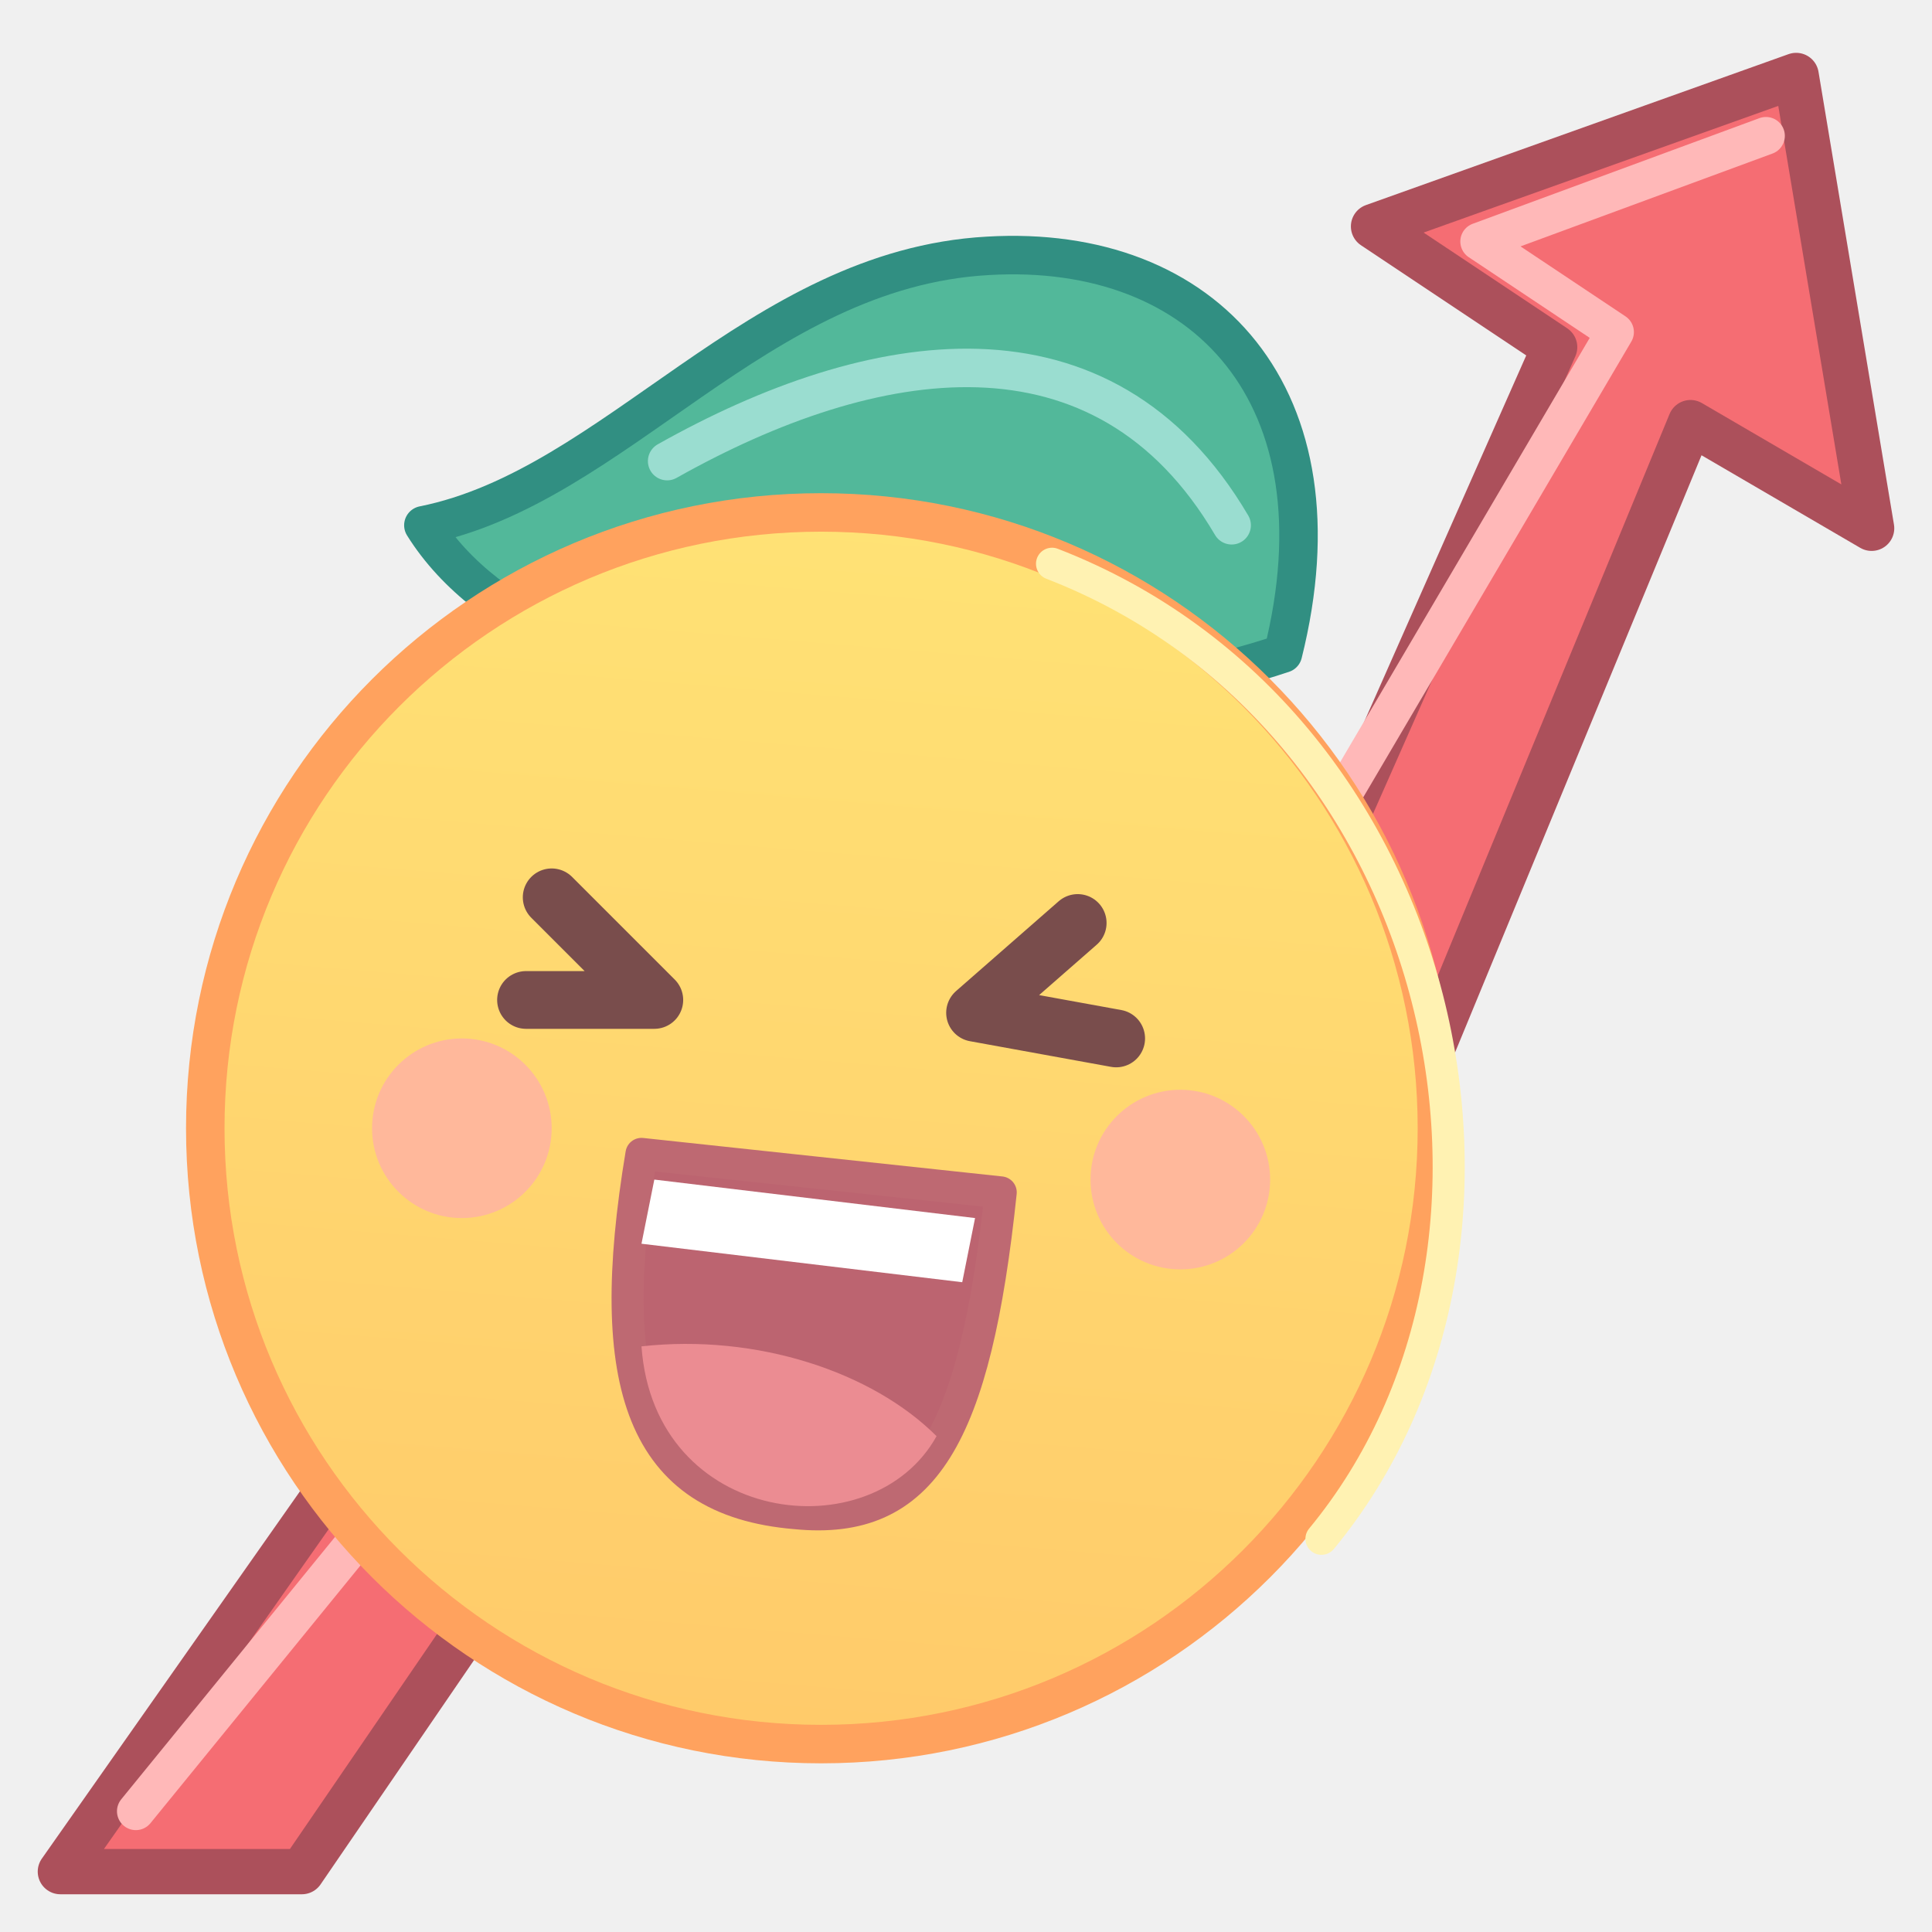
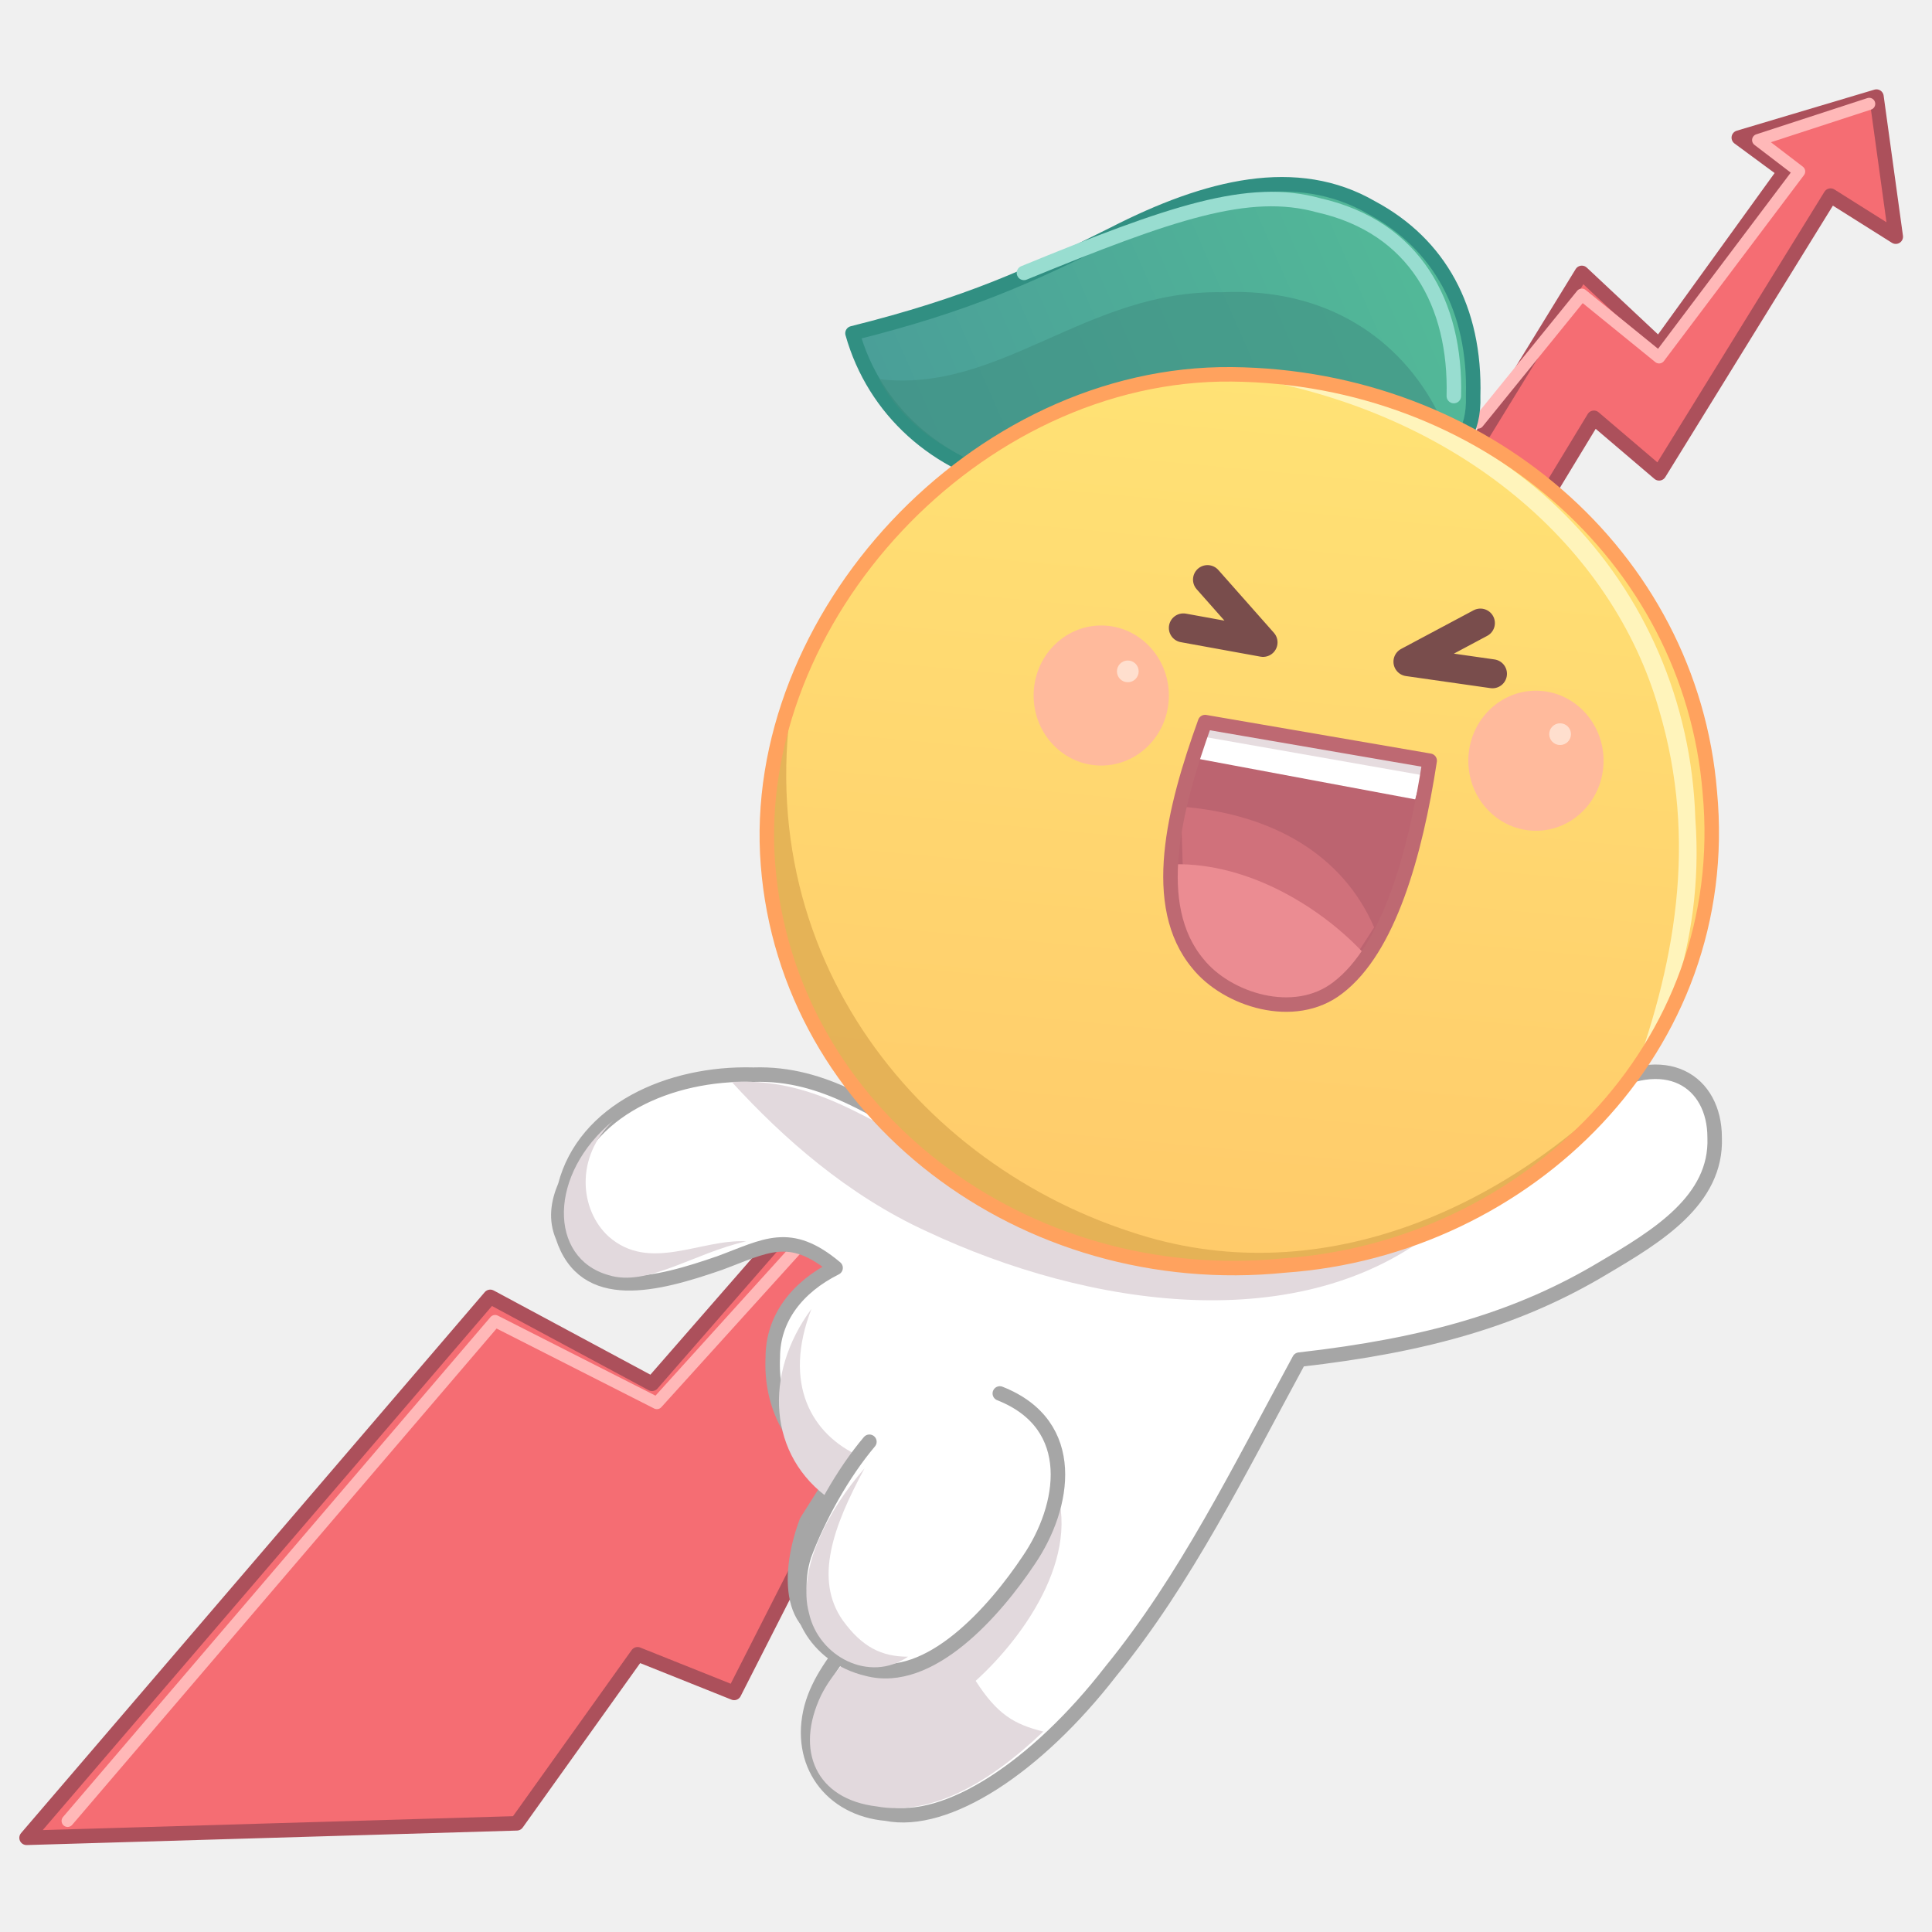
- <svg xmlns="http://www.w3.org/2000/svg" viewBox="0 0 128 128" preserveAspectRatio="xMidYMid meet" fill="none">
+ <svg xmlns="http://www.w3.org/2000/svg" viewBox="20 -17 800 800" preserveAspectRatio="xMidYMid meet" fill="none">
  <defs>
-     <linearGradient id="face" x1="64" y1="27" x2="56" y2="124" gradientUnits="userSpaceOnUse">
+     <linearGradient id="orange" x1="535" y1="138" x2="500" y2="511" gradientUnits="userSpaceOnUse">
      <stop stop-color="#FFE275" />
      <stop offset="1" stop-color="#FFCA6A" />
    </linearGradient>
+     <linearGradient id="leaf" x1="392" y1="157" x2="608" y2="62" gradientUnits="userSpaceOnUse">
+       <stop stop-color="#4A9F98" />
+       <stop offset="1" stop-color="#53BA98" />
+     </linearGradient>
+     <clipPath id="face-clip">
+       <path d="M530 138C634 139 720 213 728 311C738 417 652 500 552 507C444 518 346 444 338 341C330 239 424 137 530 138Z" />
+     </clipPath>
+     <clipPath id="mouth-clip">
+       <path d="M519 282L612 298C606 337 595 376 574 392C556 406 528 397 516 382C496 358 506 318 519 282Z" />
+     </clipPath>
  </defs>
-   <path d="M4 124L30 87L43 96L67 65L80 75L103 23L91 15L119 5L124 35L112 28L86 91L71 81L46 114L33 105L20 124Z" fill="#F56D73" stroke="#AC505B" stroke-width="3" stroke-linecap="round" stroke-linejoin="round" />
-   <path d="M9 120L31 93L42 101M87 56L107 22L98 16L117 9" stroke="#FFB8B8" stroke-width="2.5" stroke-linecap="round" stroke-linejoin="round" />
-   <g transform="translate(0 11) scale(.85)">
-     <path d="M33 28C48 25 59 8 77 7C94 6 105 18 100 38C79 45 43 44 33 28Z" fill="#52B89A" stroke="#318F82" stroke-width="3" stroke-linejoin="round" />
-     <path d="M52 23C68 14 86 11 96 28" stroke="#9ADDD0" stroke-width="3" stroke-linecap="round" />
-     <circle cx="64" cy="75" r="48" fill="url(#face)" stroke="#FFA25E" stroke-width="3" />
-     <path d="M82 31C113 43 122 84 103 107" stroke="#FFF2B2" stroke-width="2.5" stroke-linecap="round" />
-     <circle cx="36" cy="75" r="7" fill="#FFB89B" />
-     <circle cx="92" cy="79" r="7" fill="#FFB89B" />
-     <path d="M43 57L51 65L41 65M84 59L76 66L87 68" stroke="#794D4C" stroke-width="4.5" stroke-linecap="round" stroke-linejoin="round" />
-     <path d="M50 77L78 80C76 99 72 106 62 105C50 104 47 95 50 77Z" fill="#BC6470" stroke="#BE6972" stroke-width="2.5" stroke-linejoin="round" />
-     <path d="M51 79L76 82L75 87L50 84Z" fill="#FFF" />
-     <path d="M50 92C59 91 68 94 73 99C68 108 51 106 50 92Z" fill="#EB8C92" />
+   <g stroke-linecap="round" stroke-linejoin="round">
+     <path d="M31 744L223 520L290 556L413 415L457 451L675 96L707 126L759 54L740 40L797 23L805 81L778 64L707 179L680 156L478 489L440 456L324 684L284 668L234 738Z" fill="#F56D73" stroke="#AC505B" stroke-width="6" />
+     <path d="M48 737L225 530L292 564L416 427M632 158L675 105L707 131L765 54L748 41L794 26" stroke="#FFB8B8" stroke-width="5" />
+     <path d="M254 474C262 443 297 427 332 428C362 427 383 444 407 456L681 435C710 417 730 431 730 454C731 480 706 495 684 508C649 529 611 540 558 546C533 592 511 637 480 675C449 715 412 739 387 734C364 732 350 713 356 690C359 679 366 670 374 660C347 664 345 637 354 613L366 594C348 582 339 565 340 545C340 529 350 516 366 508C347 492 337 499 318 506C292 515 262 523 253 495C250 488 251 481 254 474Z" fill="#FFF" stroke="#A6A6A6" stroke-width="6" />
+     <path d="M323 431C364 429 385 454 420 464C481 483 550 507 616 491C559 538 470 524 404 493C371 478 344 454 323 431Z" fill="#E2D9DD" />
+     <path d="M274 447C258 462 260 484 272 495C289 510 310 496 329 497C307 502 288 516 272 511C247 504 247 469 274 447Z" fill="#E2D9DD" />
+     <path d="M356 525C344 556 356 577 376 586L364 604C338 586 336 552 356 525Z" fill="#E2D9DD" />
+     <path d="M455 594C470 624 445 660 424 679C433 693 440 697 452 700C429 722 405 735 383 731C358 728 349 708 360 685C369 667 389 655 407 641Z" fill="#E2D9DD" />
+     <path d="M380 580C369 593 359 611 353 627C346 649 358 669 379 674C405 681 432 650 446 629C461 607 467 573 434 560" fill="#FFF" stroke="#A6A6A6" stroke-width="6" />
+     <path d="M378 591C365 615 357 637 369 654C377 665 385 669 396 669C380 680 359 669 355 651C350 633 363 608 378 591Z" fill="#E2D9DD" />
+     <path d="M373 121C421 109 447 97 481 80C520 60 557 51 588 69C616 84 631 111 630 147C631 177 603 181 574 181L441 183C408 176 382 153 373 121Z" fill="url(#leaf)" stroke="#318F82" stroke-width="6" />
+     <path d="M444 96C505 71 537 60 566 68C606 77 623 109 622 147" stroke="#98DDD0" stroke-width="6" />
+     <path d="M384 140C434 146 470 103 526 104C570 102 600 124 615 153C578 181 483 185 441 180C417 174 395 161 384 140Z" fill="#408F81" fill-opacity=".58" />
+     <path d="M530 138C634 139 720 213 728 311C738 417 652 500 552 507C444 518 346 444 338 341C330 239 424 137 530 138Z" fill="url(#orange)" />
+     <g clip-path="url(#face-clip)">
+       <path d="M352 252C323 370 396 463 488 493C565 519 643 484 695 430C655 493 594 520 530 515C411 511 326 435 335 324C337 295 343 271 352 252Z" fill="#DEAA51" fill-opacity=".78" />
+       <path d="M535 139C644 145 719 225 722 322C726 376 706 417 694 435C714 383 723 331 707 277C688 210 625 154 535 139Z" fill="#FFF4BB" />
+     </g>
+     <path d="M530 138C634 139 720 213 728 311C738 417 652 500 552 507C444 518 346 444 338 341C330 239 424 137 530 138Z" stroke="#FFA25E" stroke-width="6" />
+     <ellipse cx="476" cy="271" rx="28" ry="29" fill="#FFBA9C" />
+     <ellipse cx="656" cy="298" rx="28" ry="29" fill="#FFBA9C" />
+     <circle cx="487" cy="261" r="4.5" fill="#FFDFCE" />
+     <circle cx="666" cy="287" r="4.5" fill="#FFDFCE" />
+     <path d="M520 223L543 249L510 243M633 241L603 257L638 262" stroke="#794D4C" stroke-width="12" />
+     <path d="M519 282L612 298C606 337 595 376 574 392C556 406 528 397 516 382C496 358 506 318 519 282Z" fill="#BC6470" />
+     <g clip-path="url(#mouth-clip)">
+       <path d="M509 317C547 320 576 337 589 367L578 384L511 383Z" fill="#D0717B" />
+       <path d="M503 341C535 339 566 358 584 377C568 409 529 402 512 382Z" fill="#EB8C92" />
+       <path d="M519 284L610 300L606 314L515 297Z" fill="#FFF" />
+       <path d="M519 284L610 300L609 304L518 288Z" fill="#E6DCDF" />
+     </g>
+     <path d="M519 282L612 298C606 337 595 376 574 392C556 406 528 397 516 382C496 358 506 318 519 282Z" stroke="#BE6972" stroke-width="6" />
  </g>
</svg>
